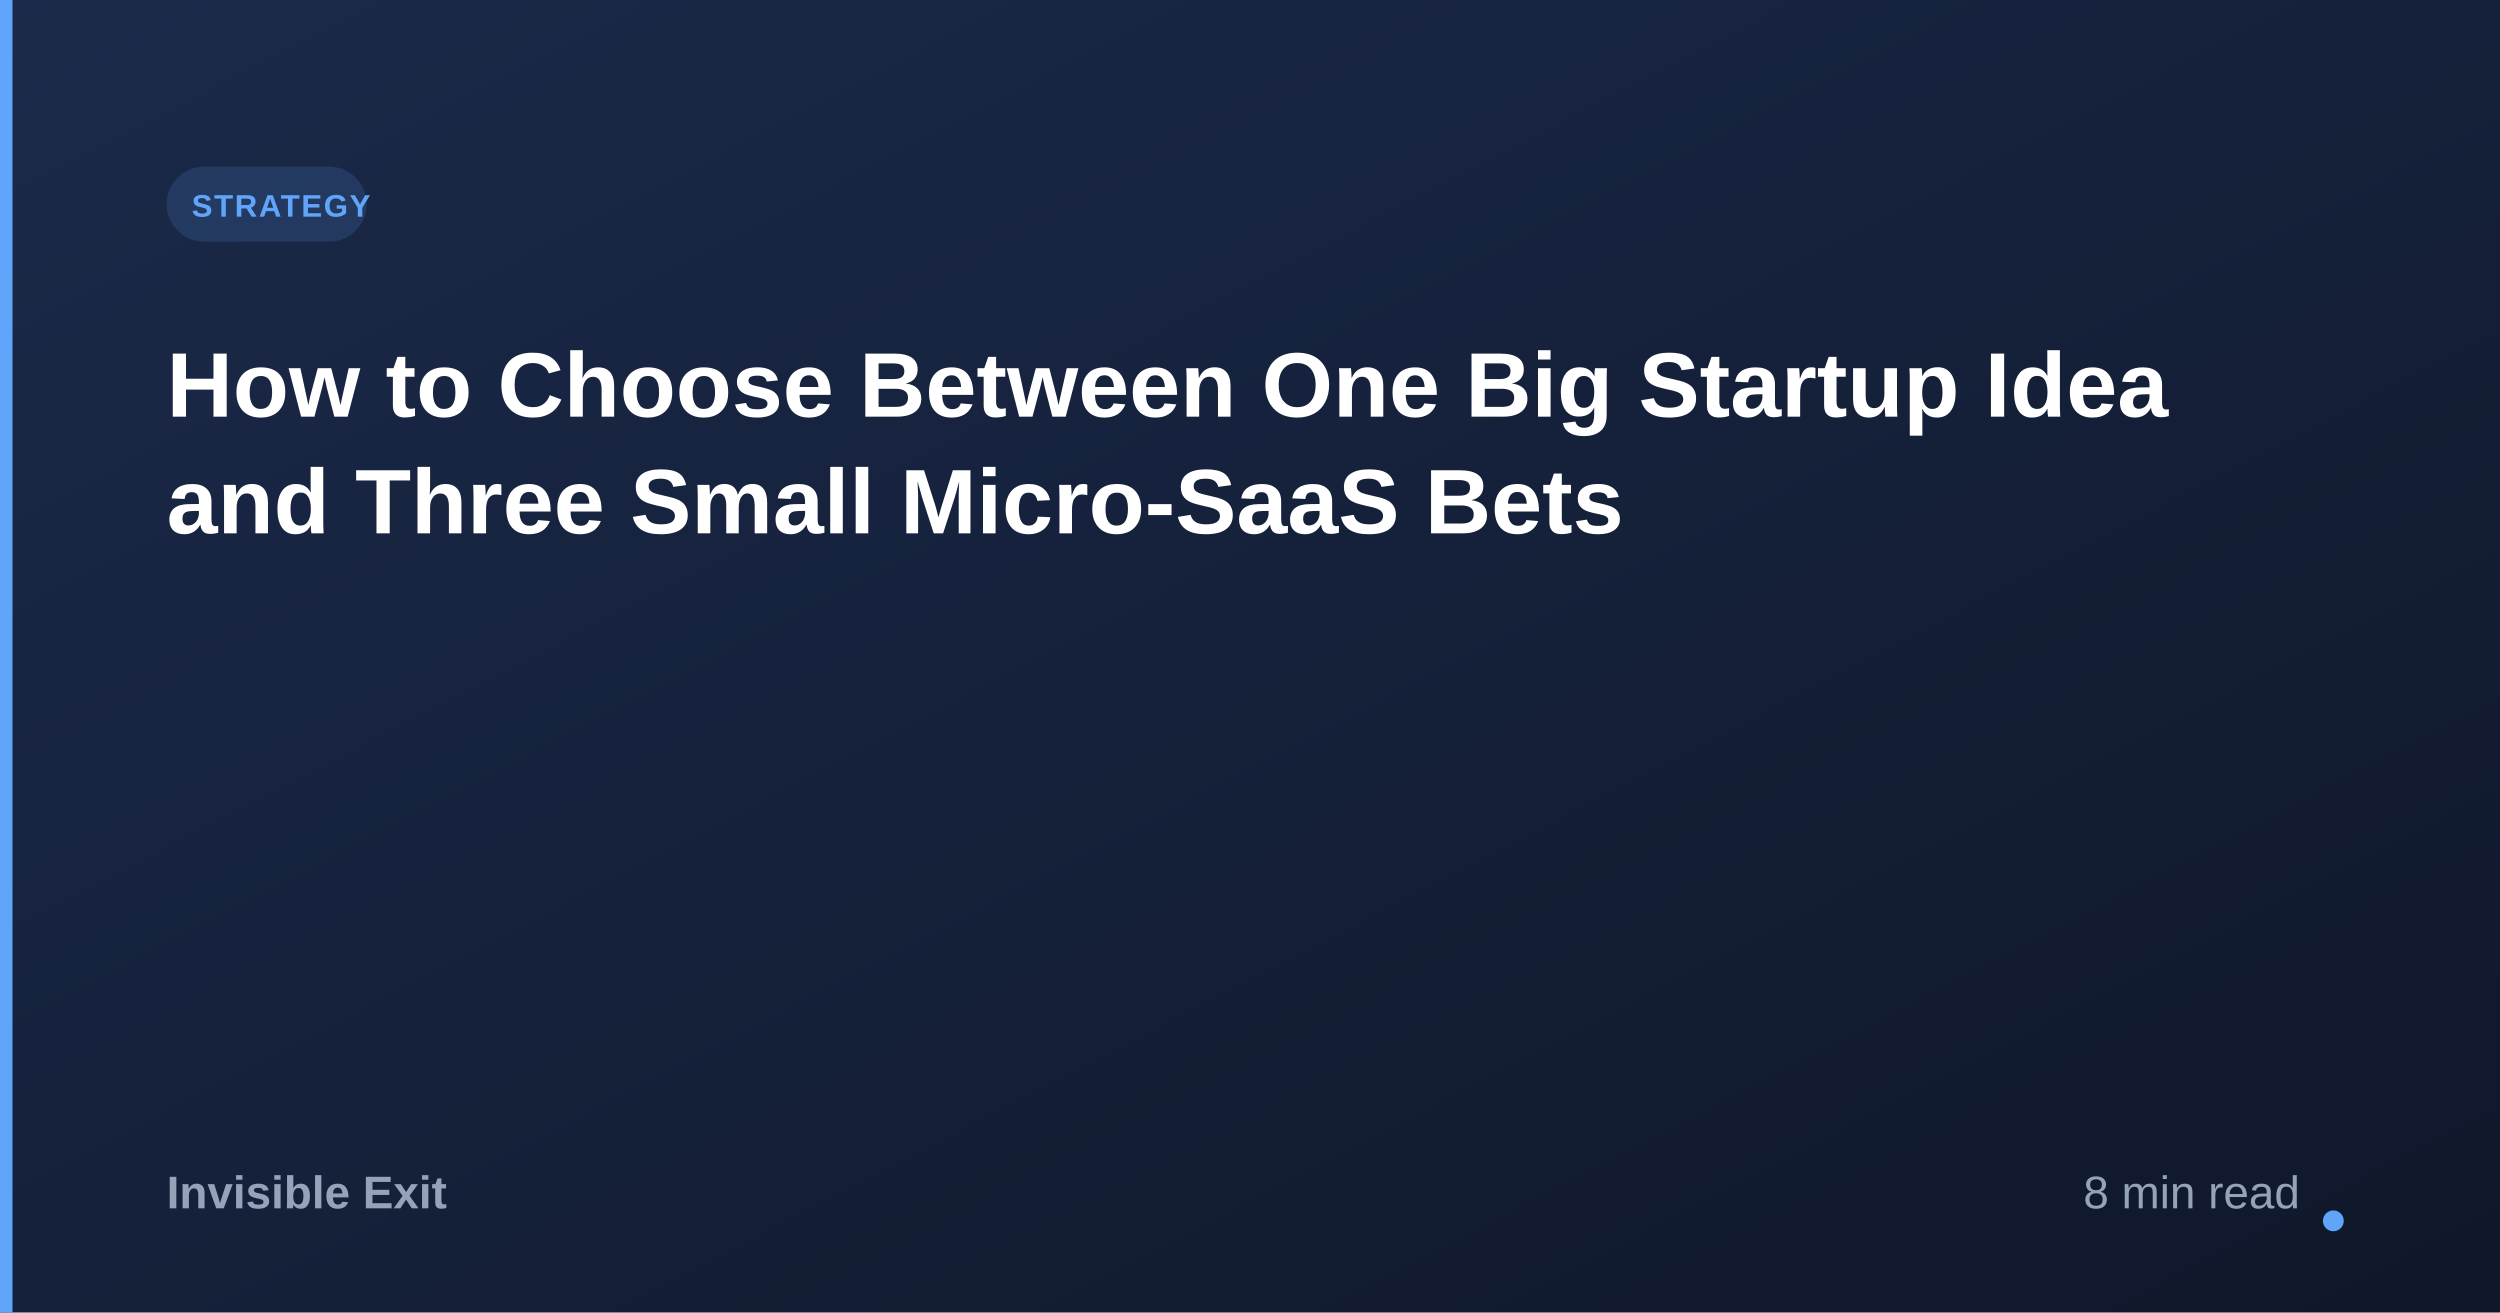
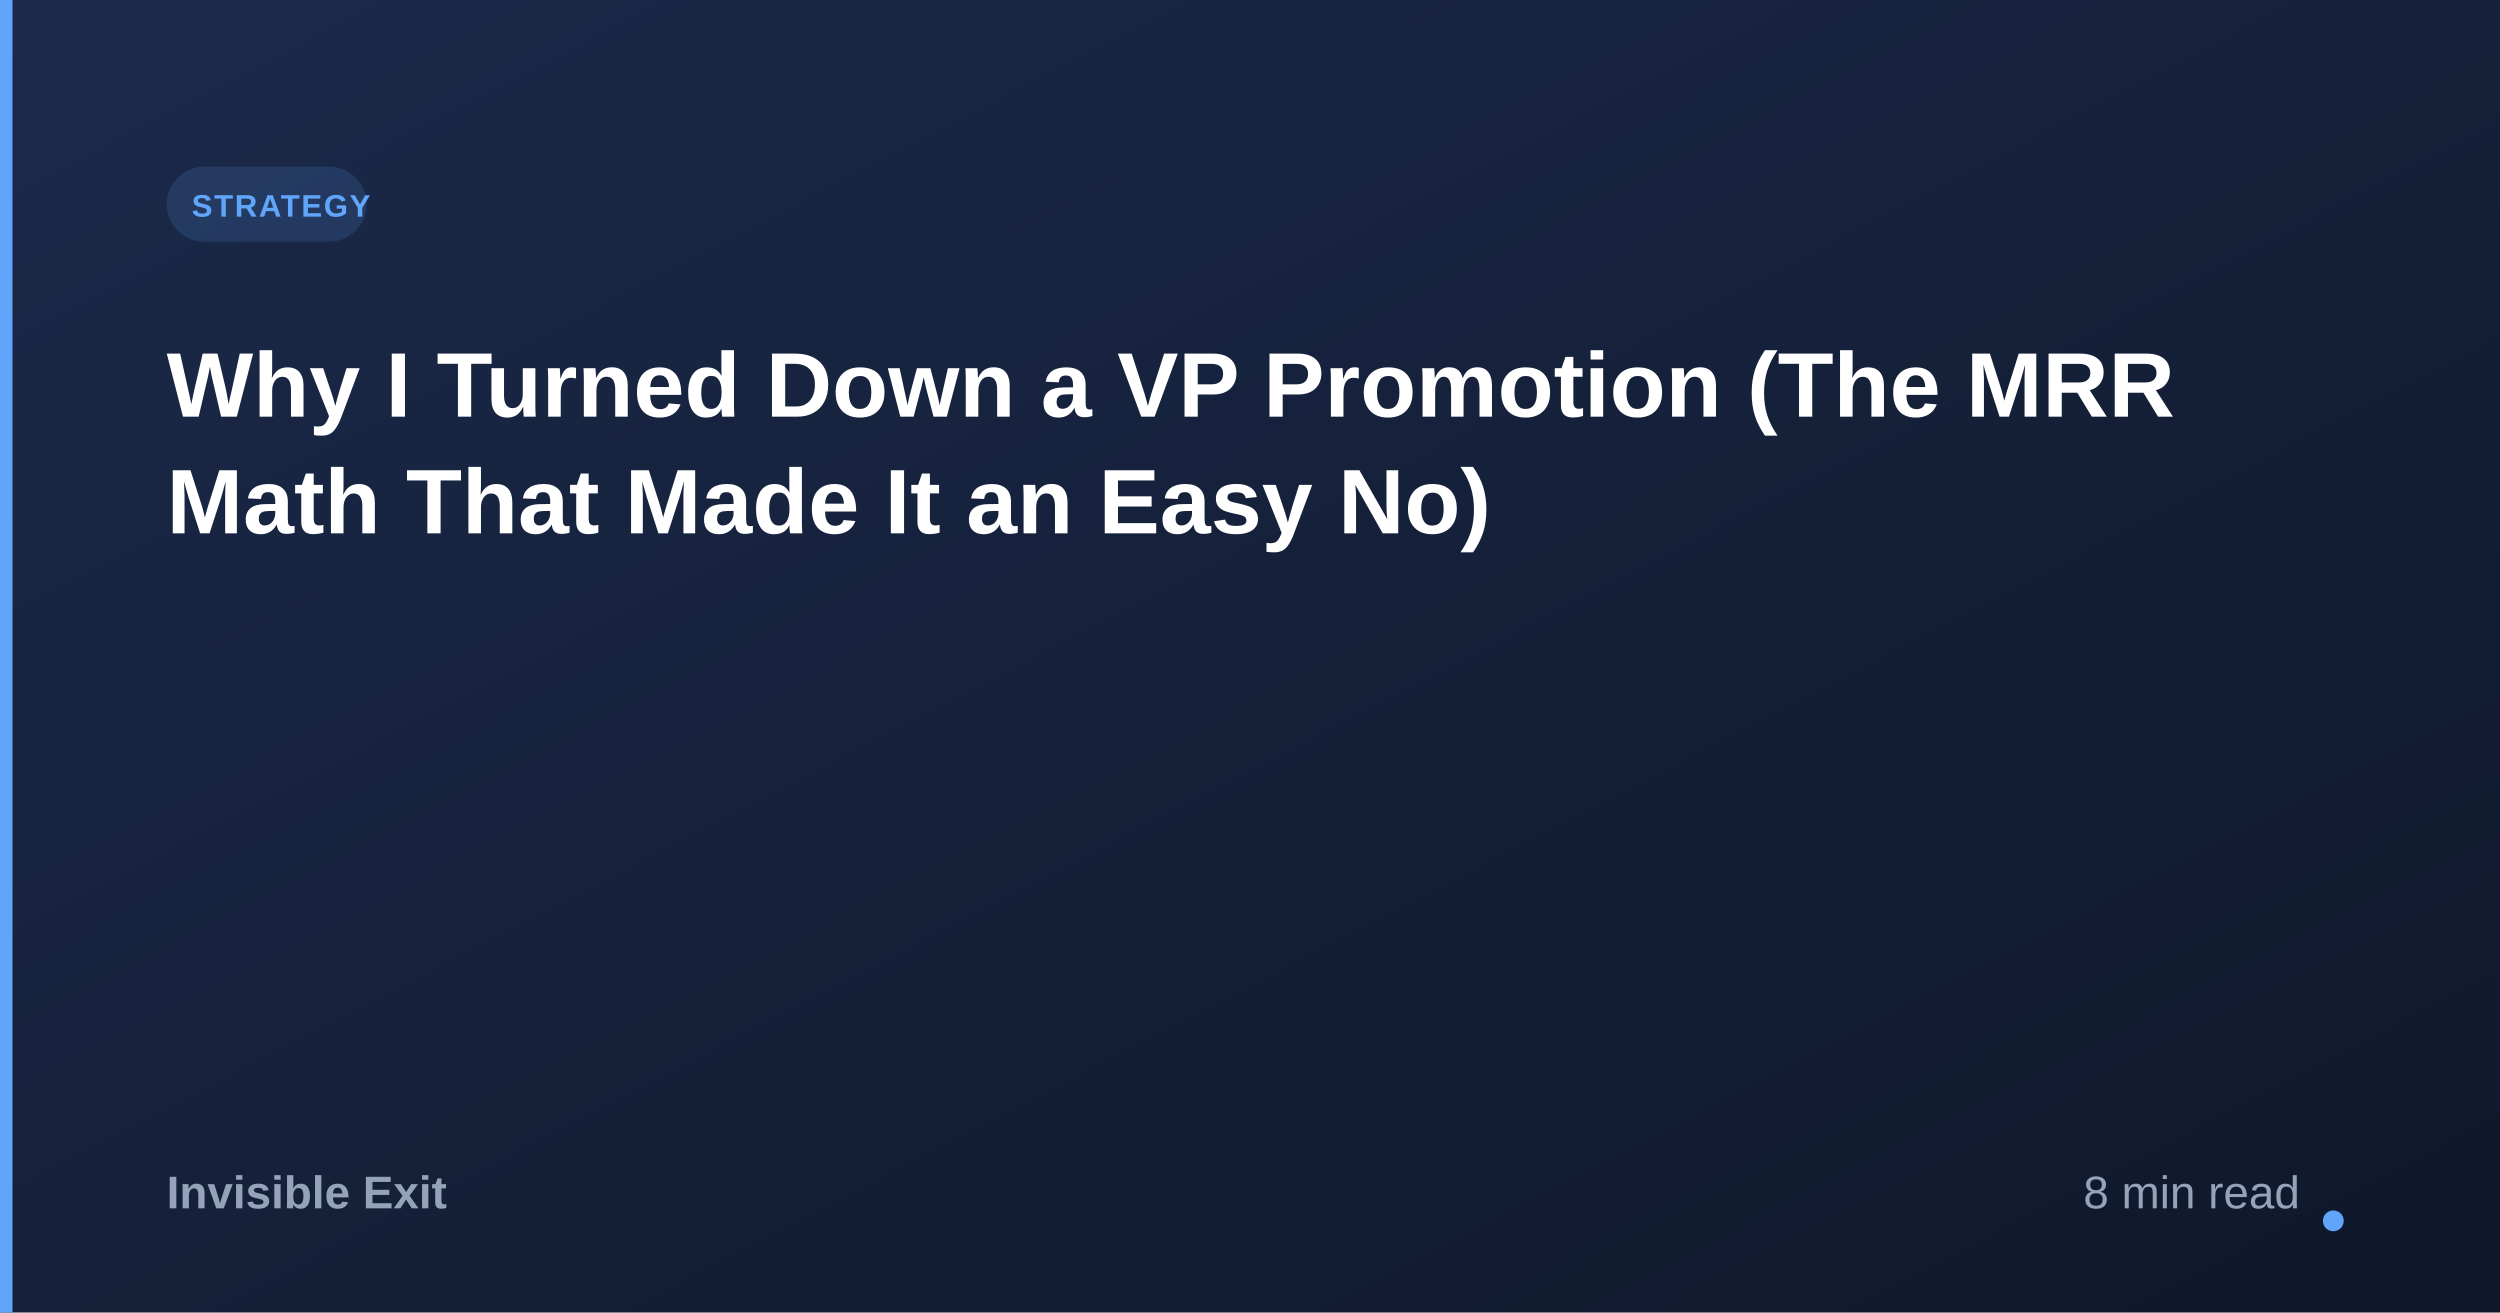
<svg xmlns="http://www.w3.org/2000/svg" width="1200" height="630">
  <defs>
    <linearGradient id="bg" x1="0%" y1="0%" x2="100%" y2="100%">
      <stop offset="0%" style="stop-color:#1B2A4A" />
      <stop offset="100%" style="stop-color:#0f172a" />
    </linearGradient>
  </defs>
  <rect width="1200" height="630" fill="url(#bg)" />
  <rect x="0" y="0" width="6" height="630" fill="#60A5FA" />
  <rect x="80" y="80" width="96" height="36" rx="18" fill="rgba(96,165,250,0.15)" />
  <text x="92" y="104" font-family="Arial, Helvetica, sans-serif" font-size="15" font-weight="600" fill="#60A5FA" letter-spacing="0.05em">STRATEGY</text>
-   <text x="80" y="200" font-family="Arial, Helvetica, sans-serif" font-size="44" font-weight="700" fill="#FFFFFF">How to Choose Between One Big Startup Idea</text>
-   <text x="80" y="256" font-family="Arial, Helvetica, sans-serif" font-size="44" font-weight="700" fill="#FFFFFF">and Three Small Micro-SaaS Bets</text>
+   <text x="80" y="200" font-family="Arial, Helvetica, sans-serif" font-size="44" font-weight="700" fill="#FFFFFF">Why I Turned Down a VP Promotion (The MRR</text>
+   <text x="80" y="256" font-family="Arial, Helvetica, sans-serif" font-size="44" font-weight="700" fill="#FFFFFF">Math That Made It an Easy No)</text>
  <text x="80" y="580" font-family="Arial, Helvetica, sans-serif" font-size="22" font-weight="600" fill="#94A3B8">Invisible Exit</text>
  <text x="1000" y="580" font-family="Arial, Helvetica, sans-serif" font-size="22" fill="#94A3B8">8 min read</text>
  <circle cx="1120" cy="586" r="5" fill="#60A5FA" />
</svg>
